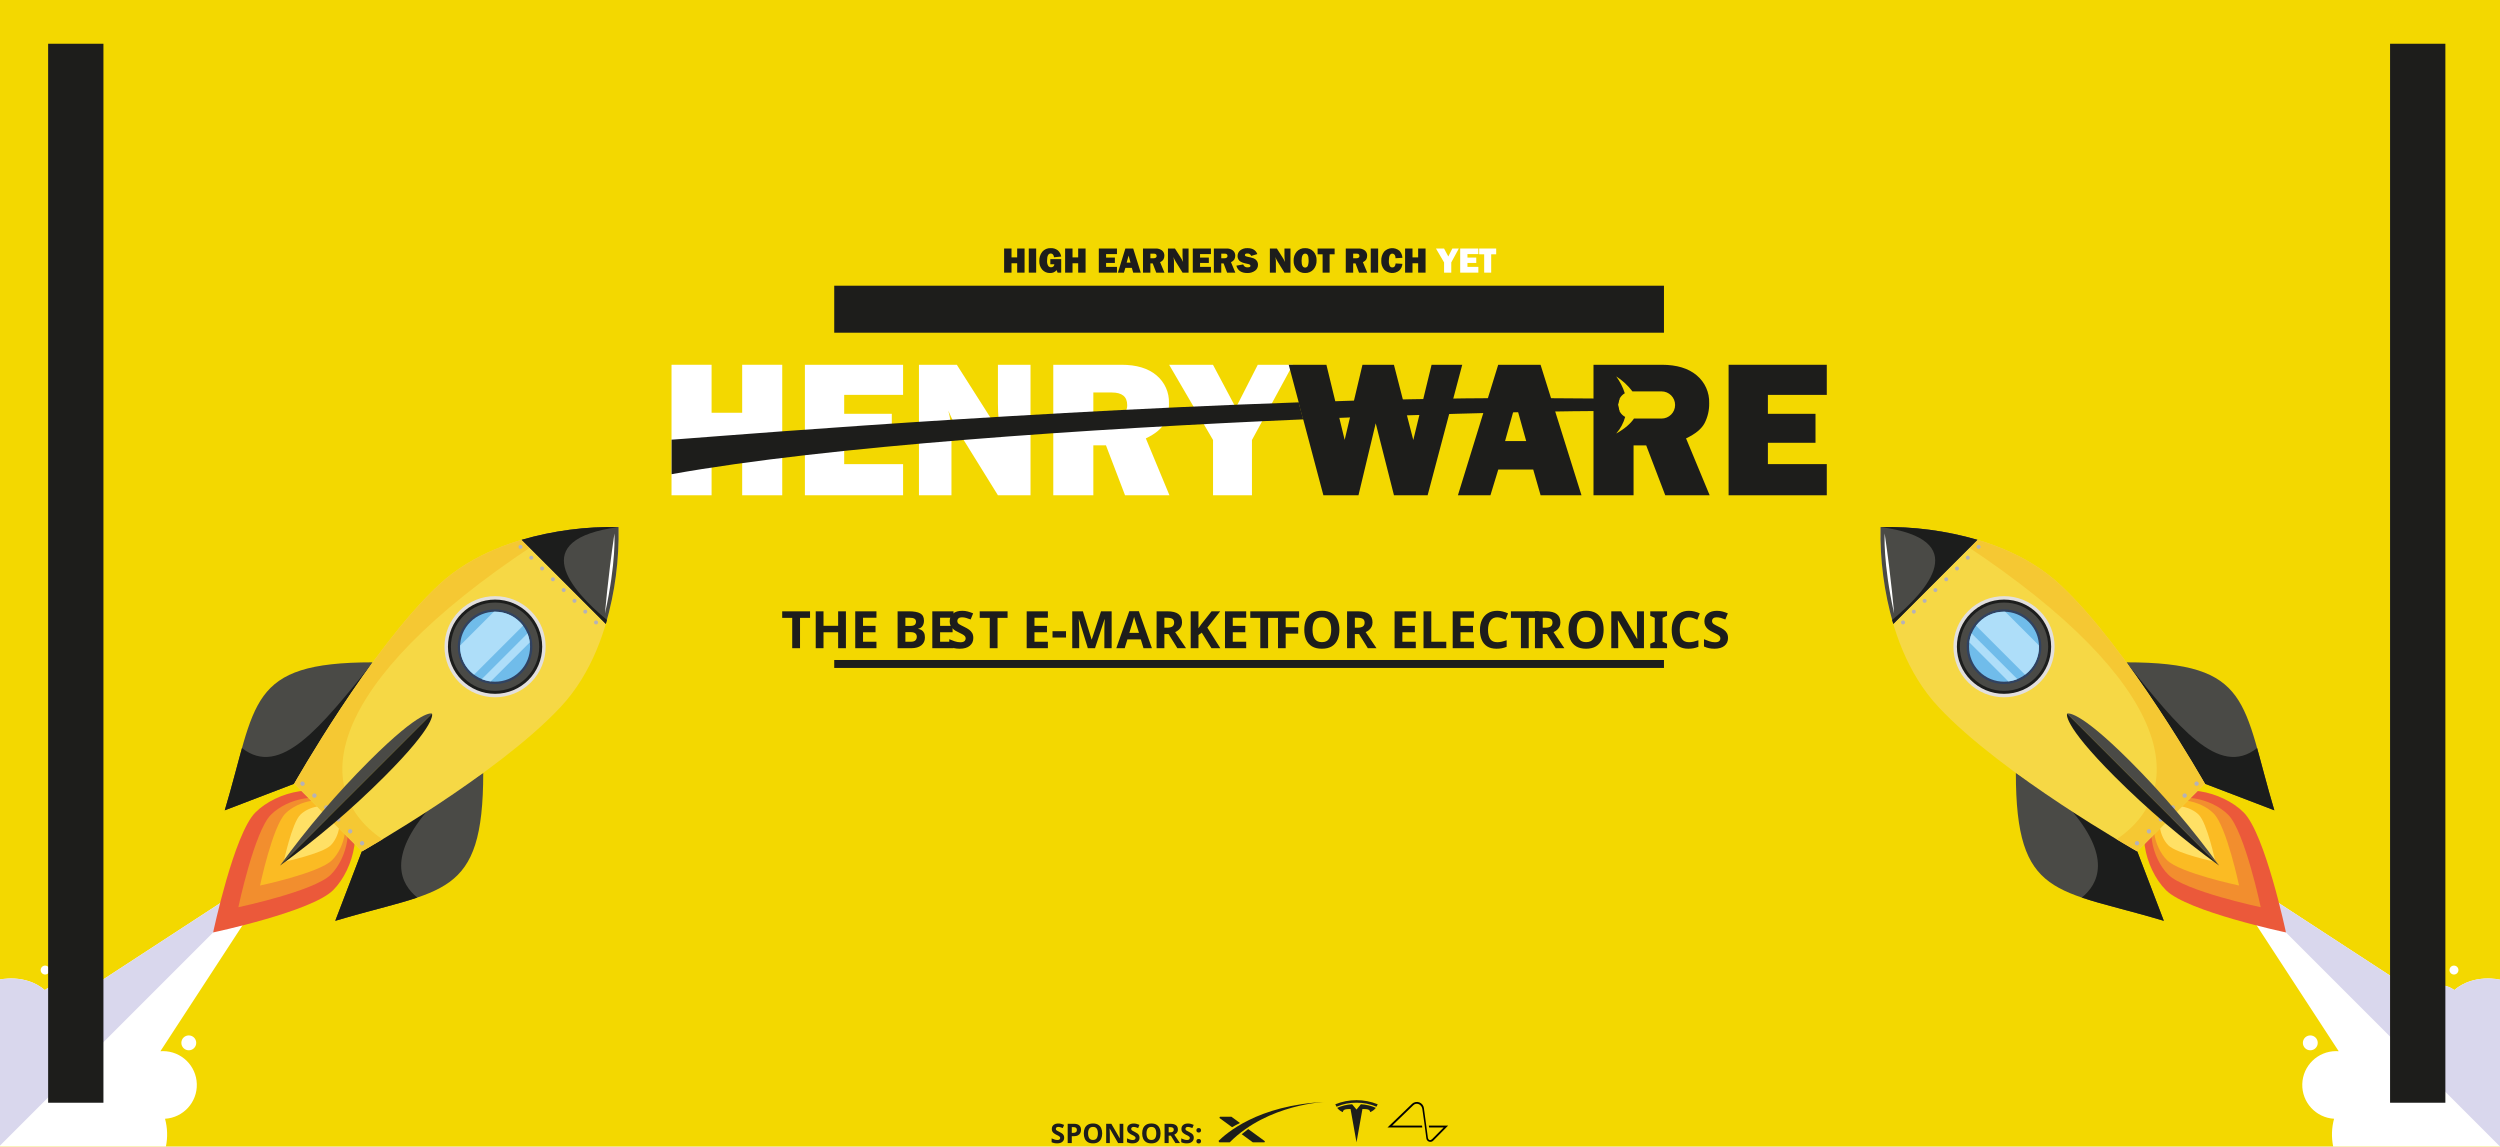
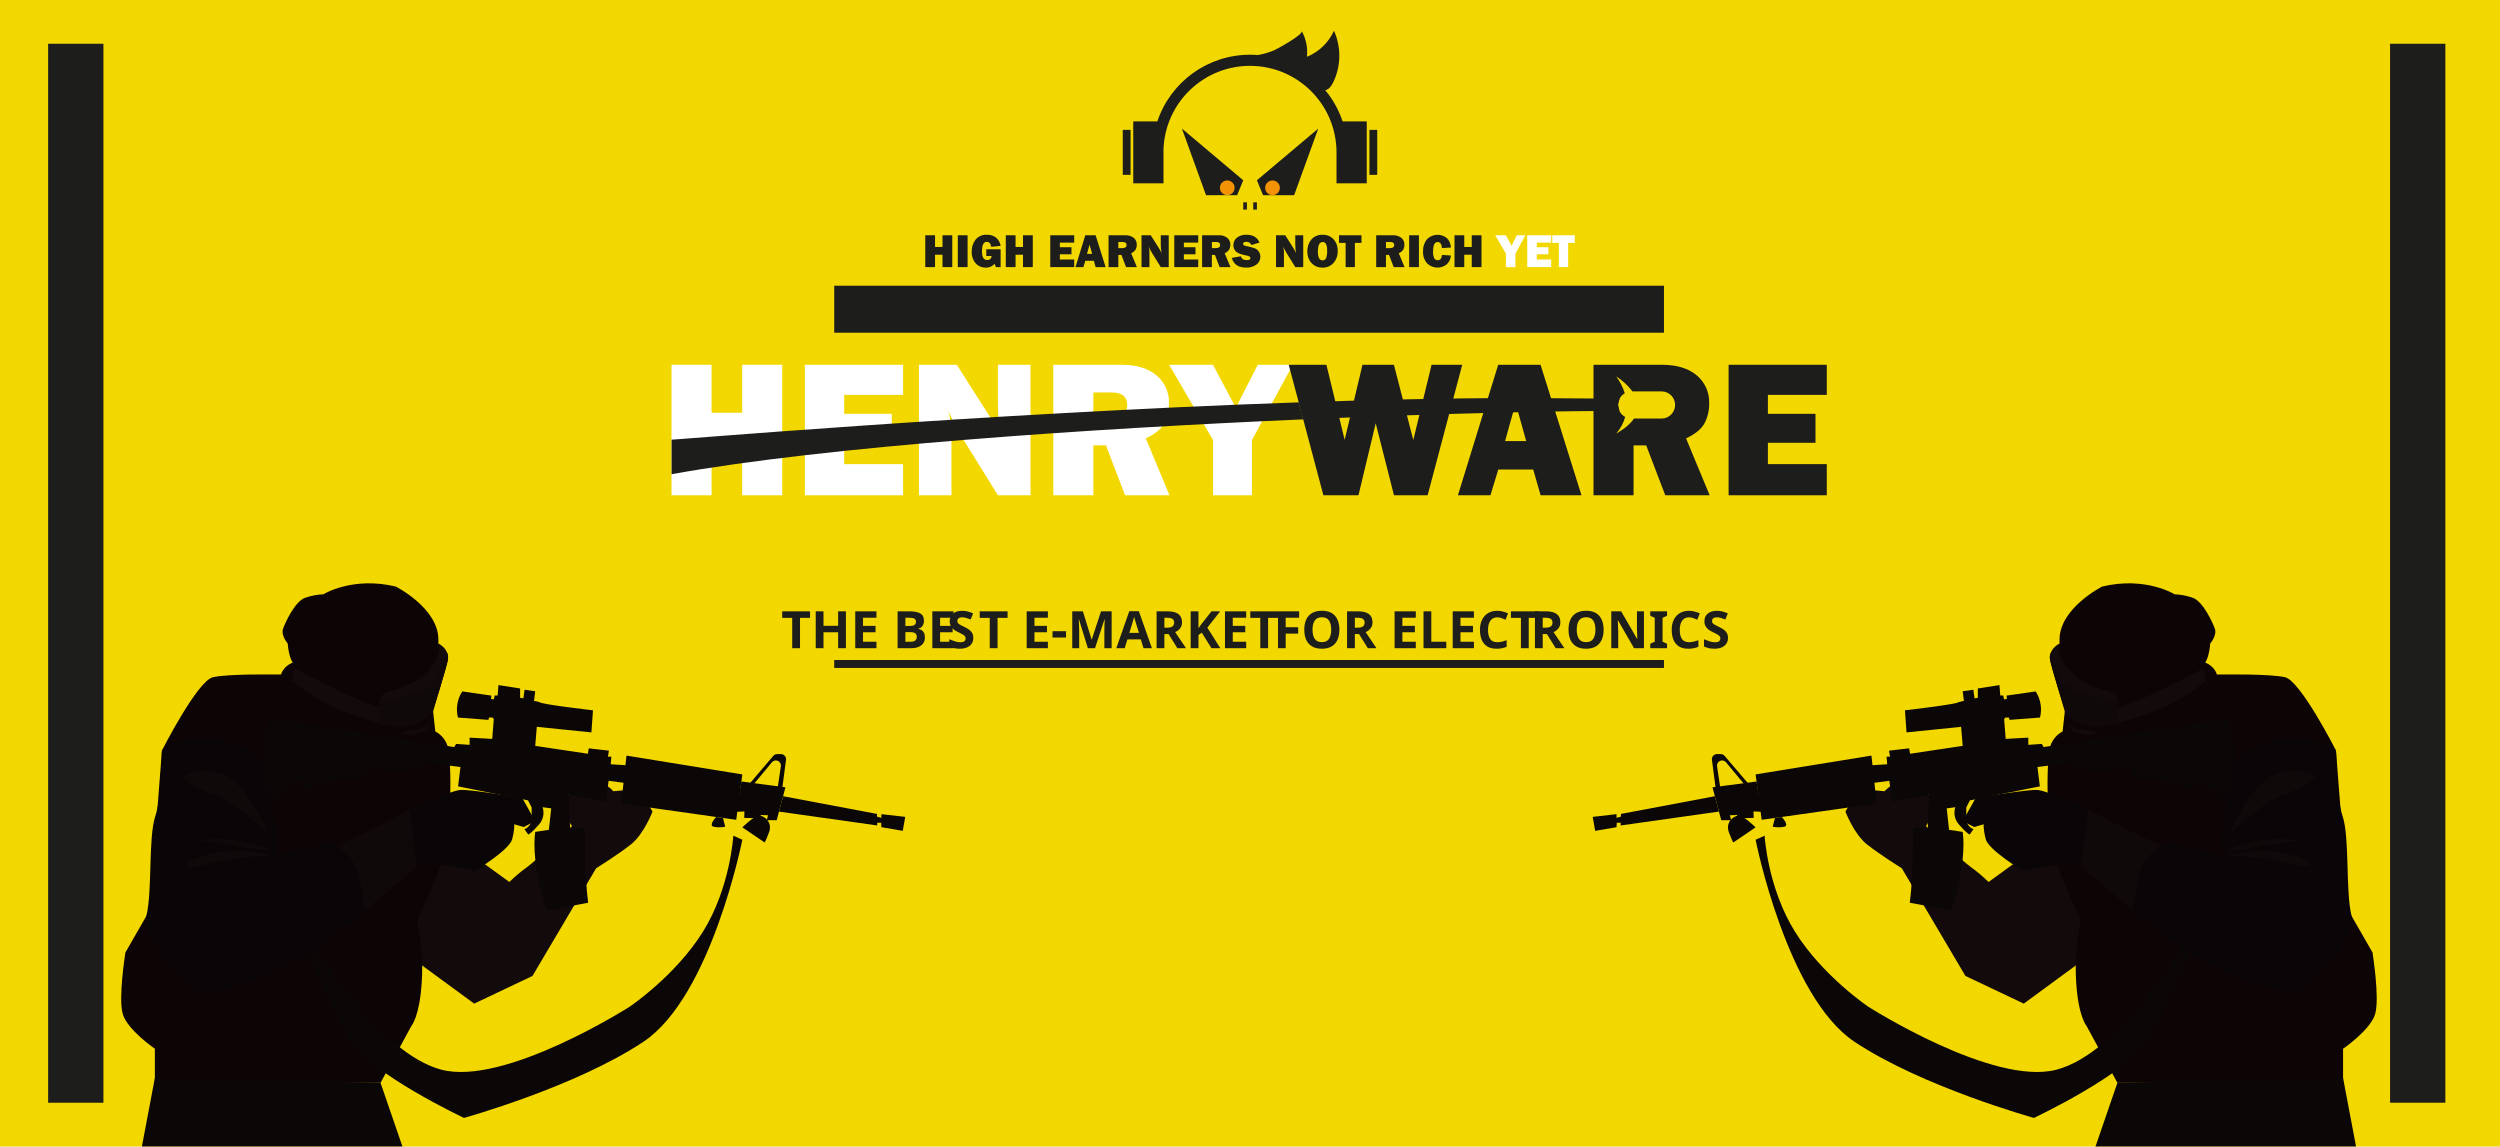
<svg xmlns="http://www.w3.org/2000/svg" id="Capa_1" data-name="Capa 1" viewBox="0 0 1400 642.032">
  <defs>
-     <style>.cls-1{fill:#f3d800;}.cls-2{fill:#fff;}.cls-23,.cls-3,.cls-4{fill:#1d1d1b;}.cls-4{font-size:28.925px;}.cls-23,.cls-4{font-family:FranklinGothic-Heavy, Franklin Gothic Heavy;font-weight:800;}.cls-5{letter-spacing:0.008em;}.cls-6{letter-spacing:0em;}.cls-7{letter-spacing:-0.006em;}.cls-8{letter-spacing:-0.008em;}.cls-9{fill:#d9d7ed;}.cls-10{fill:#eb593a;}.cls-11{fill:#f28e2e;}.cls-12{fill:#fbbb23;}.cls-13{fill:#ffe065;}.cls-14{fill:#4a4a46;}.cls-15{fill:#1c1d1c;}.cls-16{fill:#f6d845;}.cls-17{fill:#f5c833;}.cls-18{fill:#e2dfdd;}.cls-19{fill:#304261;}.cls-20{fill:#70bcea;}.cls-21{fill:#aedef9;}.cls-22{fill:#b6b2b7;}.cls-23{font-size:15.137px;}.cls-24{fill:#1d1e1b;}.cls-25{fill:#010101;}</style>
+     <style>.cls-1{fill:#f3d800;}.cls-2{fill:#fff;}.cls-3,.cls-4{fill:#1d1d1b;}.cls-4{font-size:28.925px;font-family:FranklinGothic-Heavy, Franklin Gothic Heavy;font-weight:800;}.cls-5{letter-spacing:0.008em;}.cls-6{letter-spacing:0em;}.cls-7{letter-spacing:-0.006em;}.cls-8{letter-spacing:-0.008em;}.cls-9{fill:#f39205;}.cls-10{fill:#231f20;}.cls-11{fill:#120a0b;}.cls-12{fill:#0d0405;}.cls-13{fill:#0a0607;}.cls-14{fill:#10090a;}.cls-15{fill:#0b0707;}</style>
  </defs>
  <rect class="cls-1" width="1399.997" height="642.032" />
  <path class="cls-2" d="M438.054,204.27v73.081H415.621V248.921H398.488v28.43H376.055V204.27H398.488V231.146h17.133V204.27Z" />
  <path class="cls-2" d="M505.728,259.897v17.454H450.743V204.27h54.985v16.865h-32.98v10.601H499.41v16.222H472.747v11.94Z" />
  <path class="cls-2" d="M577.096,277.351h-18.257l-20.015-32.29a123.126,123.126,0,0,1-7.772-15.092,50.867,50.867,0,0,1,1.767,11.993v35.39H514.615V204.27h21.202l17.027,26.768a103.24,103.24,0,0,1,7.708,14.029A106.312,106.312,0,0,1,558.839,225.9V204.27h18.257Z" />
  <path class="cls-2" d="M654.889,277.351H630.02L619.345,249.403h-7.074v27.948H589.838V204.27h38.173q12.635,0,19.622,5.916a19.446,19.446,0,0,1,6.987,15.607,23.467,23.467,0,0,1-2.57,11.163q-2.57,4.846-10.387,8.54ZM612.271,233.77h9.584a11.79,11.79,0,0,0,6.8-1.767,5.899,5.899,0,0,0,2.57-5.193q0-7.013-8.62-7.014H612.271Z" />
  <path class="cls-2" d="M723.968,204.27l-22.875,42.136v30.946h-21.791V246.405L654.715,204.27h24.547l12.809,24.09,12.28-24.09Z" />
  <path class="cls-3" d="M818.853,204.273,799.47,277.354H780.623L770.4,237.039l-9.655,40.315H741.097l-19.418-73.081h21.109l10.223,42.062,9.973-42.062h17.612l10.849,42.145,10.239-42.145Z" />
  <path class="cls-3" d="M862.738,277.354l-4.13-14.402H839.03l-4.388,14.402H816.431l22.561-73.081H862.71l22.921,73.081Zm-19.894-30.357h11.824l-5.913-21.2Z" />
  <path class="cls-3" d="M1022.999,259.901v17.454H968.014V204.273h54.985v16.865H990.019v10.601h26.663v16.223H990.019v11.939Z" />
  <path class="cls-3" d="M944.189,245.498q7.816-3.694,10.386-8.54a23.465,23.465,0,0,0,2.57-11.163,19.448,19.448,0,0,0-6.987-15.607q-6.987-5.915-19.622-5.916H892.363v73.081h22.433V249.407H921.87l10.674,27.947h24.869Zm-6.127-18.712a7.609,7.609,0,0,1-7.609,7.609h-15.434c-1.851,2.763-4.998,5.595-9.943,8.389a23.493,23.493,0,0,0,5.022-9.302,7.607,7.607,0,0,1-3.995-6.697h0a7.599,7.599,0,0,1,3.78-6.568,32.253,32.253,0,0,0-4.807-9.43,34.776,34.776,0,0,1,9.083,8.389h16.294a7.609,7.609,0,0,1,7.609,7.609Z" />
  <path class="cls-3" d="M727.271,225.319c-178.834,6.151-356.151,21.675-351.176,20.85v19.38c87.225-15.739,235.46-25.565,353.707-30.702l-2.531-9.528Z" />
  <path class="cls-3" d="M849.728,222.868c-39.439.102-80.989,1.025-122.457,2.451l2.531,9.528c83.288-3.618,152.553-4.933,177.105-4.656l-.801-3.586.862-3.339Z" />
  <rect class="cls-3" x="467.171" y="159.995" width="464.65" height="26.323" />
-   <path class="cls-3" d="M573.762,139.172v13.509h-4.146v-5.255h-3.167v5.255h-4.146V139.172h4.146V144.14h3.167v-4.968Z" />
-   <path class="cls-3" d="M580.254,139.172v13.509h-4.146V139.172Z" />
-   <path class="cls-3" d="M594.277,145.11v7.57h-2.029a8.095,8.095,0,0,0-.544-1.415,4.416,4.416,0,0,1-3.721,1.623,5.58,5.58,0,0,1-4.295-1.826,7.011,7.011,0,0,1-1.682-4.943,7.966,7.966,0,0,1,1.628-5.092,5.796,5.796,0,0,1,4.844-2.063,5.881,5.881,0,0,1,3.889,1.228,5.778,5.778,0,0,1,1.91,3.483l-4.018.396q-.297-2.108-1.851-2.107-2.039,0-2.039,3.879a5.027,5.027,0,0,0,.653,3.093,2.03,2.03,0,0,0,1.583.747,1.899,1.899,0,0,0,1.282-.455,1.585,1.585,0,0,0,.539-1.247h-2.237V145.11Z" />
-   <path class="cls-3" d="M607.924,139.172v13.509h-4.146v-5.255h-3.167v5.255h-4.146V139.172h4.146V144.14h3.167v-4.968Z" />
-   <path class="cls-3" d="M625.5,149.454v3.227H615.337V139.172H625.5v3.117h-6.096v1.96h4.928v2.998h-4.928v2.207Z" />
-   <path class="cls-3" d="M634.592,152.68l-.764-2.662H630.21l-.811,2.662h-3.366l4.171-13.509h4.384l4.236,13.509Zm-3.677-5.611h2.186l-1.093-3.919Z" />
-   <path class="cls-3" d="M652.092,152.68H647.495l-1.973-5.166h-1.308v5.166h-4.146V139.172h7.056a5.45,5.45,0,0,1,3.627,1.094,3.594,3.594,0,0,1,1.292,2.885,4.331,4.331,0,0,1-.476,2.063,3.995,3.995,0,0,1-1.92,1.578Zm-7.877-8.056h1.772a2.187,2.187,0,0,0,1.257-.326,1.091,1.091,0,0,0,.475-.96q0-1.296-1.593-1.297h-1.91Z" />
-   <path class="cls-3" d="M665.601,152.68h-3.375l-3.7-5.969a22.894,22.894,0,0,1-1.437-2.79,9.408,9.408,0,0,1,.327,2.217v6.542h-3.365V139.172h3.919l3.147,4.948a19.146,19.146,0,0,1,1.425,2.593,19.661,19.661,0,0,1-.317-3.543v-3.998h3.375Z" />
-   <path class="cls-3" d="M678.121,149.454v3.227H667.957V139.172H678.121v3.117h-6.097v1.96h4.929v2.998h-4.929v2.207Z" />
-   <path class="cls-3" d="M691.787,152.68h-4.598l-1.973-5.166h-1.308v5.166h-4.146V139.172h7.056a5.455,5.455,0,0,1,3.628,1.094,3.596,3.596,0,0,1,1.291,2.885,4.341,4.341,0,0,1-.475,2.063,4.005,4.005,0,0,1-1.92,1.578Zm-7.878-8.056h1.771a2.185,2.185,0,0,0,1.257-.326,1.091,1.091,0,0,0,.475-.96q0-1.296-1.593-1.297h-1.91Z" />
-   <path class="cls-3" d="M692.351,148.771l3.85-.692a2.288,2.288,0,0,0,2.494,1.633q1.563,0,1.563-.831a.772.772,0,0,0-.361-.679,3.891,3.891,0,0,0-1.291-.43q-3.554-.681-4.562-1.779a3.699,3.699,0,0,1-1.01-2.584,4.044,4.044,0,0,1,1.45-3.178,6.15,6.15,0,0,1,4.171-1.268q4.128,0,5.453,3.315l-3.434,1.039a2.102,2.102,0,0,0-2.168-1.355q-1.355,0-1.355.841a.666.666,0,0,0,.307.584,3.755,3.755,0,0,0,1.188.396,25.117,25.117,0,0,1,3.445.907,3.707,3.707,0,0,1,1.701,1.35,3.776,3.776,0,0,1,.683,2.253,3.991,3.991,0,0,1-1.662,3.323,6.993,6.993,0,0,1-4.364,1.272Q693.509,152.888,692.351,148.771Z" />
-   <path class="cls-3" d="M722.674,152.68H719.3l-3.7-5.969a22.753,22.753,0,0,1-1.437-2.79,9.404,9.404,0,0,1,.326,2.217v6.542h-3.364V139.172h3.919l3.147,4.948a19.144,19.144,0,0,1,1.425,2.593,19.67,19.67,0,0,1-.316-3.543v-3.998h3.374Z" />
-   <path class="cls-3" d="M730.868,152.888a6.119,6.119,0,0,1-4.646-1.891,7.037,7.037,0,0,1-1.796-5.057,7.348,7.348,0,0,1,1.717-5.003,5.982,5.982,0,0,1,4.766-1.975,6.069,6.069,0,0,1,4.597,1.861,6.896,6.896,0,0,1,1.776,4.968,7.304,7.304,0,0,1-1.791,5.156A6.007,6.007,0,0,1,730.868,152.888Zm-.02-3.068a1.567,1.567,0,0,0,1.509-.915,8.328,8.328,0,0,0,.46-3.35q0-3.524-1.89-3.523-2.039,0-2.039,4.018Q728.889,149.82,730.848,149.82Z" />
-   <path class="cls-3" d="M744.585,142.408v10.273h-3.929V142.408h-2.801v-3.236h9.53v3.236Z" />
-   <path class="cls-3" d="M765.654,152.68h-4.598l-1.973-5.166h-1.308v5.166H753.63V139.172h7.056a5.455,5.455,0,0,1,3.628,1.094,3.596,3.596,0,0,1,1.291,2.885,4.341,4.341,0,0,1-.475,2.063,4.005,4.005,0,0,1-1.92,1.578Zm-7.878-8.056h1.772a2.185,2.185,0,0,0,1.257-.326,1.091,1.091,0,0,0,.475-.96q0-1.296-1.593-1.297h-1.91Z" />
-   <path class="cls-3" d="M771.76,139.172v13.509h-4.146V139.172Z" />
-   <path class="cls-3" d="M781.548,147.524l3.79.228a5.535,5.535,0,0,1-1.836,3.81,6.3,6.3,0,0,1-8.298-.495,7.095,7.095,0,0,1-1.692-5.027,7.815,7.815,0,0,1,1.603-5.126,6.269,6.269,0,0,1,8.596-.466,6.128,6.128,0,0,1,1.628,3.939l-3.87.208a2.982,2.982,0,0,0-.52-1.96,1.566,1.566,0,0,0-1.222-.604q-1.96,0-1.96,3.938a6.067,6.067,0,0,0,.51,2.999,1.611,1.611,0,0,0,1.431.791Q781.349,149.761,781.548,147.524Z" />
-   <path class="cls-3" d="M798.312,139.172v13.509h-4.146v-5.255h-3.167v5.255h-4.146V139.172h4.146V144.14h3.167v-4.968Z" />
  <text class="cls-4" transform="translate(437.4516 362.9911)">THE BE<tspan class="cls-5" x="92.821" y="0">S</tspan>
    <tspan class="cls-6" x="110.617" y="0">T E-MARKET </tspan>
    <tspan class="cls-7" x="275.624" y="0">F</tspan>
    <tspan x="291.273" y="0">OR ELECT</tspan>
    <tspan class="cls-8" x="419.503" y="0">R</tspan>
    <tspan x="439.233" y="0">ONICS</tspan>
  </text>
  <rect class="cls-3" x="467.171" y="369.596" width="464.65" height="4.452" />
-   <path class="cls-2" d="M91.278,588.632c-.49,0-.974.025-1.455.061L159.141,482.387,44.088,557.409a13.402,13.402,0,0,0-18.994-2.973c-11.052-9.404-25.598-5.819-25.598-5.819V642.032h93.416a33.614,33.614,0,0,0-.494-15.523,18.956,18.956,0,0,0-1.14-37.877Z" />
-   <circle class="cls-2" cx="25.271" cy="543.231" r="2.502" />
-   <circle class="cls-2" cx="105.722" cy="583.999" r="4.167" />
-   <path class="cls-9" d="M33.137,551.746a13.369,13.369,0,0,0-8.043,2.689c-11.052-9.404-25.598-5.819-25.598-5.819V642.032L159.141,482.387,44.088,557.409A13.419,13.419,0,0,0,33.137,551.746Z" />
-   <path class="cls-10" d="M186.555,498.49c-12.02,12.02-67.197,23.669-67.197,23.669s11.649-55.177,23.669-67.197,37.176-17.688,49.197-5.668S198.575,486.47,186.555,498.49Z" />
-   <path class="cls-11" d="M185.268,489.793c-9.263,9.263-51.785,18.24-51.785,18.24s8.977-42.522,18.24-51.785,28.65-13.631,37.913-4.368S194.532,480.53,185.268,489.793Z" />
-   <path class="cls-12" d="M185.968,481.682c-7.217,7.217-40.344,14.21-40.344,14.21s6.994-33.127,14.21-40.344,22.32-10.62,29.537-3.403S193.185,474.466,185.968,481.682Z" />
-   <path class="cls-13" d="M185.225,473.367c-4.715,4.715-26.36,9.285-26.36,9.285s4.57-21.645,9.285-26.36,14.584-6.939,19.299-2.223S189.94,468.652,185.225,473.367Z" />
-   <path class="cls-14" d="M208.727,370.903c-70.57,0-64.823,22.7-82.871,82.871l38.899-14.893Z" />
-   <path class="cls-14" d="M270.614,432.789c0,70.57-22.7,64.822-82.871,82.871L202.636,476.76Z" />
-   <path class="cls-15" d="M187.743,515.66c18.849-5.654,34.019-8.973,45.968-13.034-9.193-7.374-17.485-22.703,7.553-50.852L202.636,476.76Z" />
-   <path class="cls-15" d="M125.857,453.773l38.899-14.892,43.279-66.908c-28.198,34.728-50.929,63.97-72.531,46.931C132.732,428.77,129.888,440.334,125.857,453.773Z" />
-   <path class="cls-16" d="M313.98,395.877c35.58-38.101,32.406-100.724,32.406-100.724s-62.623-3.174-100.725,32.406-80.906,111.322-80.906,111.322l37.903,37.903S278.401,433.979,313.98,395.877Z" />
-   <path class="cls-17" d="M310.01,298.07c-20.365,3.68-45.391,11.787-64.348,29.489-38.102,35.58-80.906,111.322-80.906,111.322l37.903,37.903s4.382-2.477,11.521-6.761C169.582,439.708,186.423,376.335,310.01,298.07Z" />
-   <path class="cls-14" d="M339.252,349.405a181.119,181.119,0,0,0,7.135-54.252,181.118,181.118,0,0,0-54.252,7.134Z" />
-   <path class="cls-15" d="M292.135,302.288l47.117,47.117c.222-.749.433-1.494.641-2.239-19.96-16.558-45.332-45.108,6.493-52.013A181.118,181.118,0,0,0,292.135,302.288Z" />
-   <circle class="cls-18" cx="277.243" cy="362.157" r="28.324" transform="translate(-174.881 302.1134) rotate(-45)" />
-   <circle class="cls-15" cx="277.243" cy="362.157" r="26.391" />
-   <circle class="cls-14" cx="277.243" cy="362.157" r="24.727" transform="translate(-174.881 302.1134) rotate(-45)" />
-   <circle class="cls-19" cx="277.243" cy="362.157" r="20.901" transform="translate(-174.881 302.1134) rotate(-45)" />
-   <circle class="cls-20" cx="277.243" cy="362.157" r="19.592" transform="translate(-174.881 302.1134) rotate(-45)" />
-   <path class="cls-21" d="M257.651,362.157a19.54,19.54,0,0,0,7.833,15.644l27.403-27.403a19.541,19.541,0,0,0-15.644-7.833c-.239,0-.472.027-.71.036l-18.846,18.846C257.678,361.685,257.651,361.917,257.651,362.157Z" />
-   <path class="cls-21" d="M295.367,354.729l-25.552,25.552a19.455,19.455,0,0,0,5.004,1.302l21.85-21.85A19.465,19.465,0,0,0,295.367,354.729Z" />
-   <circle class="cls-22" cx="291.491" cy="306.264" r="1.123" />
-   <path class="cls-22" d="M298.328,313.1a1.123,1.123,0,1,1,0-1.588A1.123,1.123,0,0,1,298.328,313.1Z" />
-   <circle class="cls-22" cx="303.576" cy="318.349" r="1.123" />
-   <path class="cls-22" d="M310.413,325.185a1.123,1.123,0,1,1,0-1.588A1.123,1.123,0,0,1,310.413,325.185Z" />
-   <path class="cls-22" d="M316.455,331.228a1.123,1.123,0,1,1,0-1.588A1.123,1.123,0,0,1,316.455,331.228Z" />
-   <circle class="cls-22" cx="321.704" cy="336.476" r="1.123" />
-   <path class="cls-22" d="M328.54,343.312a1.123,1.123,0,1,1,0-1.588A1.123,1.123,0,0,1,328.54,343.312Z" />
-   <circle class="cls-22" cx="333.789" cy="348.561" r="1.123" />
-   <path class="cls-22" d="M170.282,439.728a1.24,1.24,0,1,1,0-1.754A1.24,1.24,0,0,1,170.282,439.728Z" />
-   <path class="cls-22" d="M176.954,446.4a1.24,1.24,0,1,1,0-1.754A1.24,1.24,0,0,1,176.954,446.4Z" />
-   <path class="cls-22" d="M183.627,453.072a1.24,1.24,0,1,1,0-1.754A1.24,1.24,0,0,1,183.627,453.072Z" />
-   <path class="cls-22" d="M190.299,459.744a1.24,1.24,0,1,1,0-1.754A1.24,1.24,0,0,1,190.299,459.744Z" />
-   <path class="cls-22" d="M196.971,466.416a1.24,1.24,0,1,1,0-1.754A1.24,1.24,0,0,1,196.971,466.416Z" />
-   <path class="cls-22" d="M203.643,473.088a1.24,1.24,0,1,1,0-1.754A1.24,1.24,0,0,1,203.643,473.088Z" />
-   <path class="cls-14" d="M241.904,399.636l-85.092,85.092a484.328,484.328,0,0,1,49.773-58.392C236.554,396.366,241.904,399.636,241.904,399.636Z" />
-   <path class="cls-15" d="M241.904,399.636l-85.092,85.092a484.31,484.31,0,0,0,58.392-49.772C245.173,404.986,241.904,399.636,241.904,399.636Z" />
-   <path class="cls-2" d="M344.075,298.721s1.082,16.193-5.28,44.834C338.795,343.555,340.297,324.548,344.075,298.721Z" />
-   <path class="cls-2" d="M1308.214,588.632c.49,0,.974.025,1.455.061L1240.351,482.387l115.053,75.022a13.402,13.402,0,0,1,18.994-2.973c11.052-9.404,25.598-5.819,25.598-5.819V642.032H1306.58a33.614,33.614,0,0,1,.494-15.523,18.956,18.956,0,0,1,1.14-37.877Z" />
-   <circle class="cls-2" cx="1374.221" cy="543.231" r="2.502" />
-   <circle class="cls-2" cx="1293.771" cy="583.999" r="4.167" />
-   <path class="cls-9" d="M1366.355,551.746a13.369,13.369,0,0,1,8.043,2.689c11.052-9.404,25.598-5.819,25.598-5.819V642.032l-159.645-159.645,115.053,75.022A13.419,13.419,0,0,1,1366.355,551.746Z" />
-   <path class="cls-10" d="M1212.937,498.49c12.02,12.02,67.197,23.669,67.197,23.669s-11.649-55.177-23.669-67.197-37.176-17.688-49.197-5.668S1200.917,486.47,1212.937,498.49Z" />
-   <path class="cls-11" d="M1214.224,489.793c9.263,9.263,51.785,18.24,51.785,18.24s-8.977-42.522-18.24-51.785-28.65-13.631-37.913-4.368S1204.96,480.53,1214.224,489.793Z" />
-   <path class="cls-12" d="M1213.524,481.682c7.217,7.217,40.344,14.21,40.344,14.21s-6.994-33.127-14.21-40.344-22.32-10.62-29.537-3.403S1206.307,474.466,1213.524,481.682Z" />
-   <path class="cls-13" d="M1214.267,473.367c4.715,4.715,26.36,9.285,26.36,9.285s-4.57-21.645-9.285-26.36-14.584-6.939-19.299-2.223S1209.552,468.652,1214.267,473.367Z" />
-   <path class="cls-14" d="M1190.765,370.903c70.57,0,64.823,22.7,82.871,82.871l-38.899-14.893Z" />
-   <path class="cls-14" d="M1128.878,432.789c0,70.57,22.7,64.822,82.871,82.871L1196.857,476.76Z" />
-   <path class="cls-15" d="M1211.749,515.66c-18.849-5.654-34.019-8.973-45.968-13.034,9.193-7.374,17.485-22.703-7.553-50.852l38.628,24.986Z" />
-   <path class="cls-15" d="M1273.635,453.773l-38.899-14.892-43.279-66.908c28.198,34.728,50.929,63.97,72.531,46.931C1266.76,428.77,1269.604,440.334,1273.635,453.773Z" />
-   <path class="cls-16" d="M1085.512,395.877c-35.58-38.101-32.406-100.724-32.406-100.724s62.623-3.174,100.725,32.406,80.906,111.322,80.906,111.322l-37.903,37.903S1121.091,433.979,1085.512,395.877Z" />
-   <path class="cls-17" d="M1089.482,298.07c20.365,3.68,45.39,11.787,64.348,29.489,38.102,35.58,80.906,111.322,80.906,111.322l-37.903,37.903s-4.382-2.477-11.521-6.761C1229.91,439.708,1213.07,376.335,1089.482,298.07Z" />
-   <path class="cls-14" d="M1060.24,349.405a181.119,181.119,0,0,1-7.135-54.252,181.118,181.118,0,0,1,54.252,7.134Z" />
-   <path class="cls-15" d="M1107.357,302.288,1060.24,349.405c-.222-.749-.433-1.494-.641-2.239,19.96-16.558,45.332-45.108-6.493-52.013A181.118,181.118,0,0,1,1107.357,302.288Z" />
-   <circle class="cls-18" cx="1122.249" cy="362.157" r="28.324" transform="translate(72.6158 899.6235) rotate(-45)" />
-   <circle class="cls-15" cx="1122.249" cy="362.157" r="26.391" />
-   <circle class="cls-14" cx="1122.249" cy="362.157" r="24.727" transform="translate(72.6158 899.6235) rotate(-45)" />
-   <circle class="cls-19" cx="1122.249" cy="362.157" r="20.901" transform="translate(72.6158 899.6235) rotate(-45)" />
-   <circle class="cls-20" cx="1122.249" cy="362.157" r="19.592" transform="translate(72.6158 899.6235) rotate(-45)" />
-   <path class="cls-21" d="M1141.841,362.157a19.54,19.54,0,0,1-7.833,15.644l-27.403-27.403a19.54,19.54,0,0,1,15.644-7.833c.24,0,.472.027.71.036l18.846,18.846C1141.814,361.685,1141.841,361.917,1141.841,362.157Z" />
-   <path class="cls-21" d="M1104.125,354.729l25.552,25.552a19.455,19.455,0,0,1-5.004,1.302l-21.85-21.85A19.465,19.465,0,0,1,1104.125,354.729Z" />
-   <circle class="cls-22" cx="1108.001" cy="306.264" r="1.123" />
-   <path class="cls-22" d="M1101.164,313.1a1.123,1.123,0,1,0,0-1.588A1.123,1.123,0,0,0,1101.164,313.1Z" />
-   <circle class="cls-22" cx="1095.916" cy="318.349" r="1.123" />
-   <path class="cls-22" d="M1089.079,325.185a1.123,1.123,0,1,0,0-1.588A1.123,1.123,0,0,0,1089.079,325.185Z" />
-   <path class="cls-22" d="M1083.037,331.228a1.123,1.123,0,1,0,0-1.588A1.123,1.123,0,0,0,1083.037,331.228Z" />
-   <circle class="cls-22" cx="1077.788" cy="336.476" r="1.123" />
-   <path class="cls-22" d="M1070.952,343.312a1.123,1.123,0,1,0,0-1.588A1.123,1.123,0,0,0,1070.952,343.312Z" />
-   <circle class="cls-22" cx="1065.704" cy="348.561" r="1.123" />
-   <path class="cls-22" d="M1229.21,439.728a1.24,1.24,0,1,0,0-1.754A1.24,1.24,0,0,0,1229.21,439.728Z" />
-   <path class="cls-22" d="M1222.538,446.4a1.24,1.24,0,1,0,0-1.754A1.24,1.24,0,0,0,1222.538,446.4Z" />
-   <path class="cls-22" d="M1215.866,453.072a1.24,1.24,0,1,0,0-1.754A1.24,1.24,0,0,0,1215.866,453.072Z" />
-   <path class="cls-22" d="M1209.193,459.744a1.24,1.24,0,1,0,0-1.754A1.24,1.24,0,0,0,1209.193,459.744Z" />
-   <path class="cls-22" d="M1202.521,466.416a1.24,1.24,0,1,0,0-1.754A1.24,1.24,0,0,0,1202.521,466.416Z" />
-   <path class="cls-22" d="M1195.849,473.088a1.24,1.24,0,1,0,0-1.754A1.24,1.24,0,0,0,1195.849,473.088Z" />
-   <path class="cls-14" d="M1157.589,399.636l85.092,85.092a484.317,484.317,0,0,0-49.773-58.392C1162.939,396.366,1157.589,399.636,1157.589,399.636Z" />
-   <path class="cls-15" d="M1157.589,399.636l85.092,85.092a484.31,484.31,0,0,1-58.392-49.772C1154.319,404.986,1157.589,399.636,1157.589,399.636Z" />
-   <path class="cls-2" d="M1055.417,298.721s-1.082,16.193,5.28,44.834C1060.697,343.555,1059.195,324.548,1055.417,298.721Z" />
  <rect class="cls-3" x="26.954" y="24.5" width="30.968" height="593.032" />
-   <path class="cls-2" d="M816.939,139.172l-4.228,7.789v5.72h-4.028v-5.72l-4.545-7.789h4.537l2.368,4.453,2.27-4.453Z" />
-   <path class="cls-2" d="M827.874,149.454v3.227H817.71V139.172h10.164v3.117h-6.097v1.96h4.929v2.998h-4.929v2.207Z" />
-   <path class="cls-2" d="M835.067,142.408v10.273h-3.929V142.408h-2.801v-3.236h9.53v3.236Z" />
+   <path class="cls-3" d="M533.276,131.75V149.579h-5.473v-6.936h-4.18v6.936h-5.473V131.75h5.473v6.557h4.18V131.75Z" />
+   <path class="cls-3" d="M541.845,131.75V149.579h-5.473V131.75Z" />
+   <path class="cls-3" d="M560.353,139.588v9.991h-2.678a10.688,10.688,0,0,0-.719-1.868,5.829,5.829,0,0,1-4.911,2.142,7.364,7.364,0,0,1-5.668-2.41,9.252,9.252,0,0,1-2.22-6.524,10.514,10.514,0,0,1,2.149-6.72,7.65,7.65,0,0,1,6.394-2.723,7.762,7.762,0,0,1,5.133,1.62,7.627,7.627,0,0,1,2.521,4.597l-5.303.522q-.392-2.782-2.442-2.781-2.691,0-2.691,5.12,0,3.097.862,4.082a2.679,2.679,0,0,0,2.09.986,2.505,2.505,0,0,0,1.692-.601,2.092,2.092,0,0,0,.712-1.646H552.32v-3.787Z" />
+   <path class="cls-3" d="M578.365,131.75V149.579h-5.473v-6.936h-4.18v6.936H563.24V131.75h5.473v6.557h4.18V131.75Z" />
+   <path class="cls-3" d="M601.562,145.321v4.258h-13.414V131.75h13.414v4.114h-8.046v2.587h6.504v3.957h-6.504v2.913Z" />
+   <path class="cls-3" d="M613.561,149.579l-1.008-3.514h-4.775l-1.071,3.514h-4.443l5.505-17.829h5.786l5.591,17.829Zm-4.853-7.406h2.885l-1.442-5.172Z" />
+   <path class="cls-3" d="M636.658,149.579H630.591l-2.603-6.818h-1.726v6.818h-5.473V131.75h9.312a7.193,7.193,0,0,1,4.787,1.444,4.744,4.744,0,0,1,1.705,3.807,5.714,5.714,0,0,1-.628,2.723,5.274,5.274,0,0,1-2.534,2.083Zm-10.396-10.632H628.6a2.886,2.886,0,0,0,1.659-.43,1.44,1.44,0,0,0,.626-1.267q0-1.711-2.102-1.712h-2.521Z" />
+   <path class="cls-3" d="M654.488,149.579h-4.454l-4.883-7.878a30.212,30.212,0,0,1-1.896-3.682,12.42,12.42,0,0,1,.432,2.926v8.634h-4.441V131.75h5.172l4.154,6.531a25.261,25.261,0,0,1,1.88,3.422,25.958,25.958,0,0,1-.418-4.676V131.75h4.454Z" />
+   <path class="cls-3" d="M671.012,145.321v4.258H657.597V131.75h13.415v4.114h-8.046v2.587h6.505v3.957h-6.505v2.913Z" />
+   <path class="cls-3" d="M689.048,149.579H682.98l-2.604-6.818h-1.726v6.818h-5.473V131.75h9.312a7.199,7.199,0,0,1,4.788,1.444,4.746,4.746,0,0,1,1.704,3.807,5.729,5.729,0,0,1-.626,2.723,5.286,5.286,0,0,1-2.534,2.083Zm-10.398-10.632h2.338a2.884,2.884,0,0,0,1.659-.43,1.44,1.44,0,0,0,.626-1.267q0-1.711-2.102-1.712h-2.521Z" />
+   <path class="cls-3" d="M689.793,144.42l5.081-.914q.64,2.154,3.292,2.155,2.063,0,2.063-1.097a1.019,1.019,0,0,0-.477-.896,5.136,5.136,0,0,0-1.704-.567q-4.69-.899-6.022-2.348a4.882,4.882,0,0,1-1.333-3.41,5.338,5.338,0,0,1,1.914-4.194,8.117,8.117,0,0,1,5.505-1.673q5.448,0,7.197,4.376l-4.532,1.371a2.774,2.774,0,0,0-2.861-1.789q-1.788,0-1.789,1.11a.879.879,0,0,0,.405.771,4.958,4.958,0,0,0,1.567.522,33.155,33.155,0,0,1,4.547,1.197,4.894,4.894,0,0,1,2.245,1.781,4.985,4.985,0,0,1,.901,2.974,5.268,5.268,0,0,1-2.194,4.386,9.23,9.23,0,0,1-5.76,1.679Q691.321,149.854,689.793,144.42Z" />
+   <path class="cls-3" d="M729.813,149.579H725.36l-4.884-7.878a30.043,30.043,0,0,1-1.896-3.682,12.404,12.404,0,0,1,.43,2.926v8.634h-4.44V131.75h5.172l4.154,6.531a25.252,25.252,0,0,1,1.88,3.422,25.958,25.958,0,0,1-.418-4.676V131.75h4.453Z" />
+   <path class="cls-3" d="M740.628,149.854a8.077,8.077,0,0,1-6.133-2.495,9.288,9.288,0,0,1-2.37-6.674,9.699,9.699,0,0,1,2.266-6.603,7.895,7.895,0,0,1,6.29-2.606,8.01,8.01,0,0,1,6.067,2.457,9.101,9.101,0,0,1,2.345,6.556,9.64,9.64,0,0,1-2.364,6.805A7.928,7.928,0,0,1,740.628,149.854Zm-.026-4.05a2.067,2.067,0,0,0,1.991-1.208,10.989,10.989,0,0,0,.607-4.421q0-4.652-2.494-4.65-2.691,0-2.691,5.303Q738.016,145.804,740.602,145.804Z" />
+   <path class="cls-3" d="M758.732,136.021V149.579h-5.185V136.021H749.85V131.75h12.578v4.271Z" />
+   <path class="cls-3" d="M786.54,149.579h-6.068l-2.604-6.818h-1.726v6.818H770.67V131.75h9.312a7.199,7.199,0,0,1,4.788,1.444,4.746,4.746,0,0,1,1.704,3.807,5.729,5.729,0,0,1-.626,2.723,5.286,5.286,0,0,1-2.534,2.083Zm-10.397-10.632h2.338a2.883,2.883,0,0,0,1.659-.43,1.44,1.44,0,0,0,.626-1.267q0-1.711-2.102-1.712h-2.521Z" />
+   <path class="cls-3" d="M794.598,131.75V149.579H789.125V131.75Z" />
+   <path class="cls-3" d="M807.516,142.774l5.002.3a7.305,7.305,0,0,1-2.423,5.029,8.316,8.316,0,0,1-10.952-.653,9.365,9.365,0,0,1-2.234-6.635,10.314,10.314,0,0,1,2.115-6.765,8.274,8.274,0,0,1,11.345-.615,8.089,8.089,0,0,1,2.149,5.199l-5.108.275a3.936,3.936,0,0,0-.686-2.587,2.067,2.067,0,0,0-1.612-.797q-2.587,0-2.587,5.198a8.008,8.008,0,0,0,.673,3.958,2.126,2.126,0,0,0,1.888,1.044Q807.254,145.725,807.516,142.774Z" />
+   <path class="cls-3" d="M829.642,131.75V149.579H824.17v-6.936h-4.18v6.936h-5.473V131.75H819.99v6.557h4.18V131.75Z" />
+   <path class="cls-2" d="M854.226,131.75l-5.58,10.28v7.549H843.33V142.03l-5.998-10.28H843.32l3.126,5.877,2.995-5.877Z" />
+   <path class="cls-2" d="M868.658,145.321v4.258H855.244V131.75h13.415v4.114h-8.046v2.587h6.505v3.957h-6.505v2.913Z" />
+   <path class="cls-2" d="M878.152,136.021V149.579h-5.185V136.021H869.27V131.75h12.578v4.271Z" />
  <rect class="cls-3" x="1338.438" y="24.5" width="30.968" height="593.032" />
-   <path class="cls-3" d="M689.599,625.376h-6.411l-.348.662,7.12,5.19c1.349-.781,2.816-1.573,4.413-2.353" />
-   <path class="cls-3" d="M695.343,635.154l6.258,4.564h6.49l.269-.604-9.345-6.84q-1.862,1.366-3.672,2.881" />
-   <path class="cls-3" d="M688.644,639.707h-5.801l-.49-.768c3.944-3.808,21.585-20.133,59.93-21.882,0,0-32.185,1.086-53.639,22.649" />
-   <text class="cls-23" transform="translate(588.203 640.1319)">SPONSORS:</text>
-   <g id="T">
-     <path id="path35" class="cls-24" d="M759.645,639.717l3.321-18.677c3.166,0,4.164.347,4.308,1.764a7.466,7.466,0,0,0,3.195-2.4A23.468,23.468,0,0,0,762.09,618.38l-2.45,2.985.005,0-2.45-2.985a23.465,23.465,0,0,0-8.378,2.024,7.461,7.461,0,0,0,3.195,2.4c.145-1.417,1.142-1.764,4.287-1.766l3.348,18.68" />
-     <path id="path37" class="cls-24" d="M759.643,617.518a27.36,27.36,0,0,1,11.204,2.248,9.095,9.095,0,0,0,.665-1.373,31.614,31.614,0,0,0-23.738,0,11.496,11.496,0,0,0,.665,1.373,27.358,27.358,0,0,1,11.204-2.248h0" />
-   </g>
-   <path id="path5412" class="cls-25" d="M777.003,631.38H796.48l-.149-1.059h-16.69l11.871-11.443c1.628-1.628,4.502-.574,4.977,2.022.853,5.363,1.53,11.072,2.254,16.562a2.262,2.262,0,0,0,3.923,1.245l8.29-8.381H800.131l.144,1.04h8.198l-6.465,6.516c-.9.9-1.972.868-2.377-.646L797.375,620.45h0A3.966,3.966,0,0,0,790.8,618.1Z" />
+   <polygon class="cls-3" points="703.871 100.955 738.217 72.006 724.724 109.297 707.305 109.297 703.871 100.955" />
+   <polygon class="cls-3" points="696.22 100.955 661.873 72.006 675.367 109.297 692.785 109.297 696.22 100.955" />
+   <circle class="cls-9" cx="712.607" cy="105.172" r="4.124" />
+   <circle class="cls-9" cx="687.265" cy="105.172" r="4.124" />
+   <rect class="cls-10" x="696.22" y="113.305" width="2.058" height="4.062" />
+   <rect class="cls-10" x="701.812" y="113.305" width="2.058" height="4.062" />
+   <path class="cls-3" d="M699.986,30.648a54.703,54.703,0,0,0-51.874,37.346H634.617v34.667h16.939V83.72a48.458,48.458,0,0,1,96.889,1.608v17.334h16.938V67.994H751.861A54.703,54.703,0,0,0,699.986,30.648Z" />
+   <rect class="cls-3" x="766.877" y="72.734" width="4.369" height="25.188" />
+   <rect class="cls-3" x="628.754" y="72.734" width="4.369" height="25.188" />
+   <path class="cls-3" d="M728.978,17.349a25.036,25.036,0,0,1,2.926,14.447,28.441,28.441,0,0,0,15.129-14.586,34.265,34.265,0,0,1-.511,29.058c-.996,1.998-2.519,4.109-4.744,4.286-2.034.162-3.76-1.357-5.324-2.668-5.956-4.992-13.145-8.173-20.559-10.321-3.044-.882-20.677-3.157-20.741-5.225,6.428-1.09,12.438-1.558,18.545-4.259C715.326,27.361,730.044,19.296,728.978,17.349Z" />
+   <path class="cls-11" d="M268.358,481.658l16.883,12.251a85.083,85.083,0,0,1,9.912-8.341c5.83-4.194,25.168-22.948,25.168-22.948s-4.276-6.025-5.15-10.203-.291-6.025-.291-6.025l6.996-2.721,4.664-6.413s9.717.583,12.827,2.526a15.186,15.186,0,0,1,4.081,3.304,102.886,102.886,0,0,1,10.397-.68c4.761,0,11.563,12.049,11.563,12.049S360.647,467.09,353.261,472.92s-19.434,13.313-19.434,13.313L298.19,546.532l-32.667,15.5-32.013-23.5-3.487-31.333,18.5-25.541Z" />
+   <path class="cls-12" d="M90.69,420.282s19.867-39.089,28.546-41.041,34.062-1.519,34.062-1.519l4.122-.041s.868-4.298,6.509-6.685c0,0-2.17-2.603-2.82-10.631,0,0-3.905-4.556-2.603-8.244s6.726-15.404,12.367-17.357a34.528,34.528,0,0,1,10.197-1.953s16.272-10.197,40.571-4.339c0,0,23.648,11.933,23.865,29.506v2.386s5.858,3.688,5.424,8.244-8.461,29.072-8.461,29.072l1.302,11.933a14.019,14.019,0,0,1,7.183,9.329c1.713,6.943,3.168,48.51-6.195,70.98S233.51,515.39,233.51,515.39a123.515,123.515,0,0,1,2.676,34.454c-1.167,19.474-5.83,24.717-5.83,24.717l-17.255,31.815H86.716V587.295S71.361,576.809,68.74,567.821s1.498-34.454,1.498-34.454L83.72,509.881Z" />
+   <path class="cls-13" d="M150.19,430.282l.75,10.25a48.956,48.956,0,0,0,2.5,17.94c3.25,9.94.25,20.81.25,20.81s24.75-6,28.5-6.75a7.698,7.698,0,0,1,6,1s-3,.5,5-2,36.013-18.097,36.013-18.097,22.612-10.635,28.6-11.048,34.692,4.543,34.692,4.543l7.228,12.906-6.402,3.304-5.369-1.549s.413,2.272-1.136,8.363-20.753,17.656-20.753,17.656l-11.04-2.245a74.103,74.103,0,0,0-21.004-.667s-40.329,35.667-64.329,50.667-58.667,22-58.667,22S78.44,527.282,81.94,513.032s1-43.625,5-55.875,3.375-32.875,3.75-36.875c0,0,6.785-7.714,28.032-6.35A42.772,42.772,0,0,1,150.19,430.282Z" />
+   <path class="cls-14" d="M188.19,473.532a25.152,25.152,0,0,1,12.217,14.681,115.275,115.275,0,0,1,3.746,21.668L233.51,485.568l-4.307-32.133S201.992,468.375,188.19,473.532Z" />
+   <path class="cls-14" d="M152.274,479.618s-13.855-1.315-33.476,3.641-15.474-.417-5.259-3.799a63.264,63.264,0,0,1,28.419-2.269A89.751,89.751,0,0,1,152.274,479.618Z" />
+   <path class="cls-14" d="M152.274,476.078s-17.8-6.27-28.722-6.169-11.428.607-11.428.607,24.677,3.843,30.644,4.854A41.703,41.703,0,0,0,152.274,476.078Z" />
+   <path class="cls-14" d="M150.106,466.865s-18.667-18.5-31.167-22.417-16.5-9.583-16.5-9.583,8.75-6.833,22.75-.917S150.106,466.865,150.106,466.865Z" />
+   <path class="cls-15" d="M152.274,402.699l102.1,15.645,1.055-1.758,7.559.527V413.07l12.657.7.879-11.072-.678-.866h-1.992l-.346,1.299-17.061-1.299a18.417,18.417,0,0,1,2.425-14.636l16.282,2.338-.173,1.819,1.544.346.535-2.252H278.69l.447-5.802,12.124,1.905v5.196l1.819.346.693-4.85,5.95.866-.667,5.37,3.031.693c-.087,1.126,29.983,4.609,29.983,4.609l-.884,12.365-30.571-3.118-.892,10.652,29.471,4.417.52-3.031,11.258,1.299-.52,3.378h1.905l-.347,4.244,8.227.52.606-5.37L415.71,433.67l-3.416,25.427-64.39-9.108L349.17,438.35l-8.349-1.092-1.518,11.592-20.823-3.858.8,18.634h8.243s-.333,25.407,1.833,41.907L306.19,509.881s-8.935-25.682-6.467-44.016l7.634-1.167,1.333-12-4.833-.667a9.87,9.87,0,0,1-2,9.667c-4,4.667-6,5.667-6,5.667l-2.167-3a6.325,6.325,0,0,0,4.026-6.167c-.026-4.833,0-6,0-6l-2.026-4-39.167-7.833,1.333-10.833-18-2.326a31.976,31.976,0,0,1-15.167,4.493c-8.5.167-19.333-2.167-19.333-2.167l-1.333,7.726s-6.5-2.941-18,0S169.69,442.532,169.69,442.532l1-6.167s-9.667,3.833-13.667,7.833l-4,4S140.192,422.198,152.274,402.699Z" />
+   <path class="cls-14" d="M213.813,392.032s20.535-3.471,26.213-8.387,10.127-18.449,10.127-18.449,1.403,1.535.4,5.473-8.011,27.706-8.011,27.706a20.099,20.099,0,0,1-12.642,7.891c-8.611,1.609-18.548-1.514-18.548-1.514S211.731,393.506,213.813,392.032Z" />
+   <path class="cls-11" d="M239.837,404.658s.568,3.785-9.463,4.353-2.839,3.501,2.65,1.987S240.215,408.917,239.837,404.658Z" />
+   <path class="cls-11" d="M212.551,394.641s.308-5.804,3.357-6.762,15.768-4.356,21.256-9.67,7.405-8.886,8.276-12.284a13.517,13.517,0,0,0,.532-5.24s3.319,1.865,4.181,4.511c0,0-2.709,15.539-10.724,19.634s-23.086,7.202-23.086,7.202A4.622,4.622,0,0,0,212.551,394.641Z" />
+   <path class="cls-11" d="M164.826,374.25s27.664,14.445,36.555,17.782,11.169,4.201,11.169,4.201h1.181l-1.729,8.425s-19.883-5.585-29.145-10.525a167.347,167.347,0,0,1-19.636-12.967Z" />
+   <polygon class="cls-15" points="415.178 437.631 439.844 440.898 434.953 459.294 429.423 459.294 430.061 456.529 426.127 456.423 425.383 458.231 416.77 458.018 416.876 454.403 412.304 454.615 415.178 437.631" />
+   <path class="cls-15" d="M421.342,440.048l10.917-13.159a2.857,2.857,0,0,1,2.536-1.013h0a2.857,2.857,0,0,1,2.488,3.259L435.272,442.6l2.446,1.489,2.446-18.569a2.857,2.857,0,0,0-2.832-3.23h-2.123a2.857,2.857,0,0,0-2.174,1.004L418.577,440.26Z" />
+   <polygon class="cls-15" points="438.519 445.88 491.111 455.797 491.111 457.31 493.586 457.997 493.586 455.934 506.926 457.447 505.55 465.286 493.586 463.223 493.449 460.748 491.249 460.748 491.249 462.26 436.229 454.492 438.519 445.88" />
+   <path class="cls-15" d="M401.067,457.508s-4.431,4.614-1.543,5.44a15.899,15.899,0,0,0,6.601,0l-1.264-4.903Z" />
+   <path class="cls-15" d="M415.71,463.315s6.363-6.258,9.118-6.555,8.113,3.438,5.776,9.489-2.475,5.501-2.475,5.501Z" />
+   <path class="cls-15" d="M410.656,467.994l5.054,2.254s-17.354,87.784-55.353,113.118S259.842,626.032,259.842,626.032s-52.486-24.667-63.486-43.333-23.939-49.082-23.939-49.082l4.673-3.155s34.623,59.236,70.111,68.57S352.69,563.699,352.69,563.699s25.667-17.333,41-42S410.656,467.994,410.656,467.994Z" />
+   <polygon class="cls-15" points="213.102 606.377 225.353 642.032 79.46 642.032 86.716 603.676 213.102 606.377" />
+   <path class="cls-11" d="M1130.481,481.658,1113.598,493.91a85.083,85.083,0,0,0-9.912-8.341c-5.83-4.194-25.168-22.948-25.168-22.948s4.276-6.025,5.15-10.203.291-6.025.291-6.025l-6.996-2.721-4.664-6.413s-9.717.583-12.827,2.526a15.186,15.186,0,0,0-4.081,3.304,102.886,102.886,0,0,0-10.397-.68c-4.761,0-11.563,12.049-11.563,12.049s4.761,12.632,12.146,18.463,19.434,13.313,19.434,13.313l35.637,60.299,32.667,15.5,32.013-23.5,3.487-31.333-18.5-25.541Z" />
+   <path class="cls-12" d="M1308.149,420.282s-19.867-39.089-28.546-41.041-34.062-1.519-34.062-1.519l-4.122-.041s-.868-4.298-6.509-6.685c0,0,2.17-2.603,2.82-10.631,0,0,3.905-4.556,2.603-8.244s-6.726-15.404-12.367-17.357a34.528,34.528,0,0,0-10.197-1.953s-16.272-10.197-40.571-4.339c0,0-23.648,11.933-23.865,29.506v2.386s-5.858,3.688-5.424,8.244,8.461,29.072,8.461,29.072l-1.302,11.933a14.019,14.019,0,0,0-7.183,9.329c-1.713,6.943-3.168,48.51,6.195,70.98s11.246,25.466,11.246,25.466a123.515,123.515,0,0,0-2.676,34.454c1.167,19.474,5.83,24.717,5.83,24.717l17.255,31.815h126.386V587.295s15.355-10.486,17.976-19.474-1.498-34.454-1.498-34.454l-13.482-23.486Z" />
+   <path class="cls-13" d="M1248.649,430.282l-.75,10.25a48.956,48.956,0,0,1-2.5,17.94c-3.25,9.94-.25,20.81-.25,20.81s-24.75-6-28.5-6.75a7.698,7.698,0,0,0-6,1s3,.5-5-2-36.013-18.097-36.013-18.097-22.612-10.635-28.6-11.048-34.692,4.543-34.692,4.543l-7.228,12.906,6.402,3.304,5.369-1.549s-.413,2.272,1.136,8.363,20.753,17.656,20.753,17.656l11.04-2.245a74.103,74.103,0,0,1,21.004-.667s40.329,35.667,64.329,50.667,58.667,22,58.667,22,32.583-30.083,29.083-44.333-1-43.625-5-55.875-3.375-32.875-3.75-36.875c0,0-6.785-7.714-28.033-6.35A42.772,42.772,0,0,0,1248.649,430.282Z" />
+   <path class="cls-14" d="M1210.649,473.532a25.152,25.152,0,0,0-12.217,14.681,115.275,115.275,0,0,0-3.746,21.668l-29.358-24.313,4.307-32.133S1196.847,468.376,1210.649,473.532Z" />
+   <path class="cls-14" d="M1246.564,479.618s13.855-1.315,33.476,3.641,15.474-.417,5.259-3.799a63.265,63.265,0,0,0-28.419-2.269A89.751,89.751,0,0,0,1246.564,479.618Z" />
+   <path class="cls-14" d="M1246.564,476.078s17.8-6.27,28.722-6.169,11.428.607,11.428.607-24.677,3.843-30.644,4.854A41.703,41.703,0,0,1,1246.564,476.078Z" />
+   <path class="cls-14" d="M1248.732,466.866s18.667-18.5,31.167-22.417,16.5-9.583,16.5-9.583-8.75-6.833-22.75-.917S1248.732,466.866,1248.732,466.866Z" />
+   <path class="cls-15" d="M1246.564,402.699l-102.1,15.645-1.055-1.758-7.559.527V413.07l-12.657.7-.879-11.072.678-.866h1.992l.346,1.299,17.061-1.299a18.417,18.417,0,0,0-2.425-14.636l-16.282,2.338.173,1.819-1.544.346-.535-2.252h-1.632l-.447-5.802-12.124,1.905v5.196l-1.819.346-.693-4.85-5.95.866.667,5.37-3.031.693c.087,1.126-29.983,4.609-29.983,4.609l.884,12.365,30.571-3.118.892,10.652-29.471,4.417-.52-3.031-11.258,1.299.52,3.378h-1.905l.347,4.244-8.227.52-.606-5.37L983.129,433.67l3.416,25.427,64.39-9.108-1.265-11.638,8.349-1.092,1.518,11.592,20.823-3.858-.8,18.634h-8.243s.333,25.407-1.833,41.907l23.167,4.349s8.935-25.682,6.467-44.016l-7.634-1.167-1.333-12,4.833-.667a9.87,9.87,0,0,0,2,9.667c4,4.667,6,5.667,6,5.667l2.167-3a6.325,6.325,0,0,1-4.026-6.167c.026-4.833,0-6,0-6l2.026-4,39.167-7.833-1.333-10.833,18-2.326a31.976,31.976,0,0,0,15.167,4.493c8.5.167,19.333-2.167,19.333-2.167l1.333,7.726s6.5-2.941,18,0,16.333,5.274,16.333,5.274l-1-6.167s9.667,3.833,13.667,7.833l4,4S1258.647,422.199,1246.564,402.699Z" />
+   <path class="cls-14" d="M1185.025,392.032s-20.535-3.471-26.213-8.387-10.127-18.449-10.127-18.449-1.403,1.535-.4,5.473,8.011,27.706,8.011,27.706a20.099,20.099,0,0,0,12.642,7.891c8.611,1.609,18.548-1.514,18.548-1.514S1187.107,393.506,1185.025,392.032Z" />
+   <path class="cls-11" d="M1159.002,404.659s-.568,3.785,9.463,4.353,2.839,3.501-2.65,1.987S1158.623,408.917,1159.002,404.659Z" />
+   <path class="cls-11" d="M1186.288,394.642s-.308-5.804-3.357-6.762-15.768-4.356-21.256-9.67-7.405-8.886-8.276-12.284a13.517,13.517,0,0,1-.532-5.24s-3.319,1.865-4.181,4.511c0,0,2.709,15.539,10.724,19.634s23.086,7.202,23.086,7.202A4.622,4.622,0,0,1,1186.288,394.642Z" />
+   <path class="cls-11" d="M1234.012,374.25s-27.664,14.445-36.555,17.782-11.169,4.201-11.169,4.201h-1.181l1.729,8.425s19.883-5.585,29.145-10.525a167.347,167.347,0,0,0,19.636-12.967Z" />
+   <polygon class="cls-15" points="983.661 437.631 958.995 440.899 963.886 459.294 969.416 459.294 968.778 456.53 972.712 456.423 973.456 458.231 982.069 458.018 981.963 454.403 986.535 454.616 983.661 437.631" />
+   <path class="cls-15" d="M977.497,440.048,966.58,426.89a2.857,2.857,0,0,0-2.536-1.013h0a2.857,2.857,0,0,0-2.488,3.259L963.567,442.6l-2.446,1.489L958.676,425.52a2.857,2.857,0,0,1,2.832-3.23h2.123a2.857,2.857,0,0,1,2.174,1.004l14.457,16.966Z" />
+   <polygon class="cls-15" points="960.319 445.88 907.728 455.797 907.728 457.31 905.252 457.998 905.252 455.935 891.913 457.447 893.288 465.286 905.252 463.223 905.39 460.748 907.59 460.748 907.59 462.261 962.609 454.492 960.319 445.88" />
+   <path class="cls-15" d="M997.771,457.509s4.431,4.614,1.543,5.44a15.899,15.899,0,0,1-6.601,0l1.264-4.903Z" />
+   <path class="cls-15" d="M983.129,463.315s-6.363-6.258-9.118-6.555-8.113,3.438-5.776,9.489,2.475,5.501,2.475,5.501Z" />
+   <path class="cls-15" d="M988.183,467.995l-5.054,2.254s17.354,87.784,55.353,113.118,100.514,42.667,100.514,42.667,52.486-24.667,63.486-43.333,23.939-49.082,23.939-49.082l-4.673-3.155s-34.623,59.236-70.111,68.57-105.488-35.333-105.488-35.333-25.667-17.333-41-42S988.183,467.995,988.183,467.995Z" />
+   <polygon class="cls-15" points="1185.737 606.378 1173.486 642.032 1319.379 642.032 1312.123 603.676 1185.737 606.378" />
</svg>
